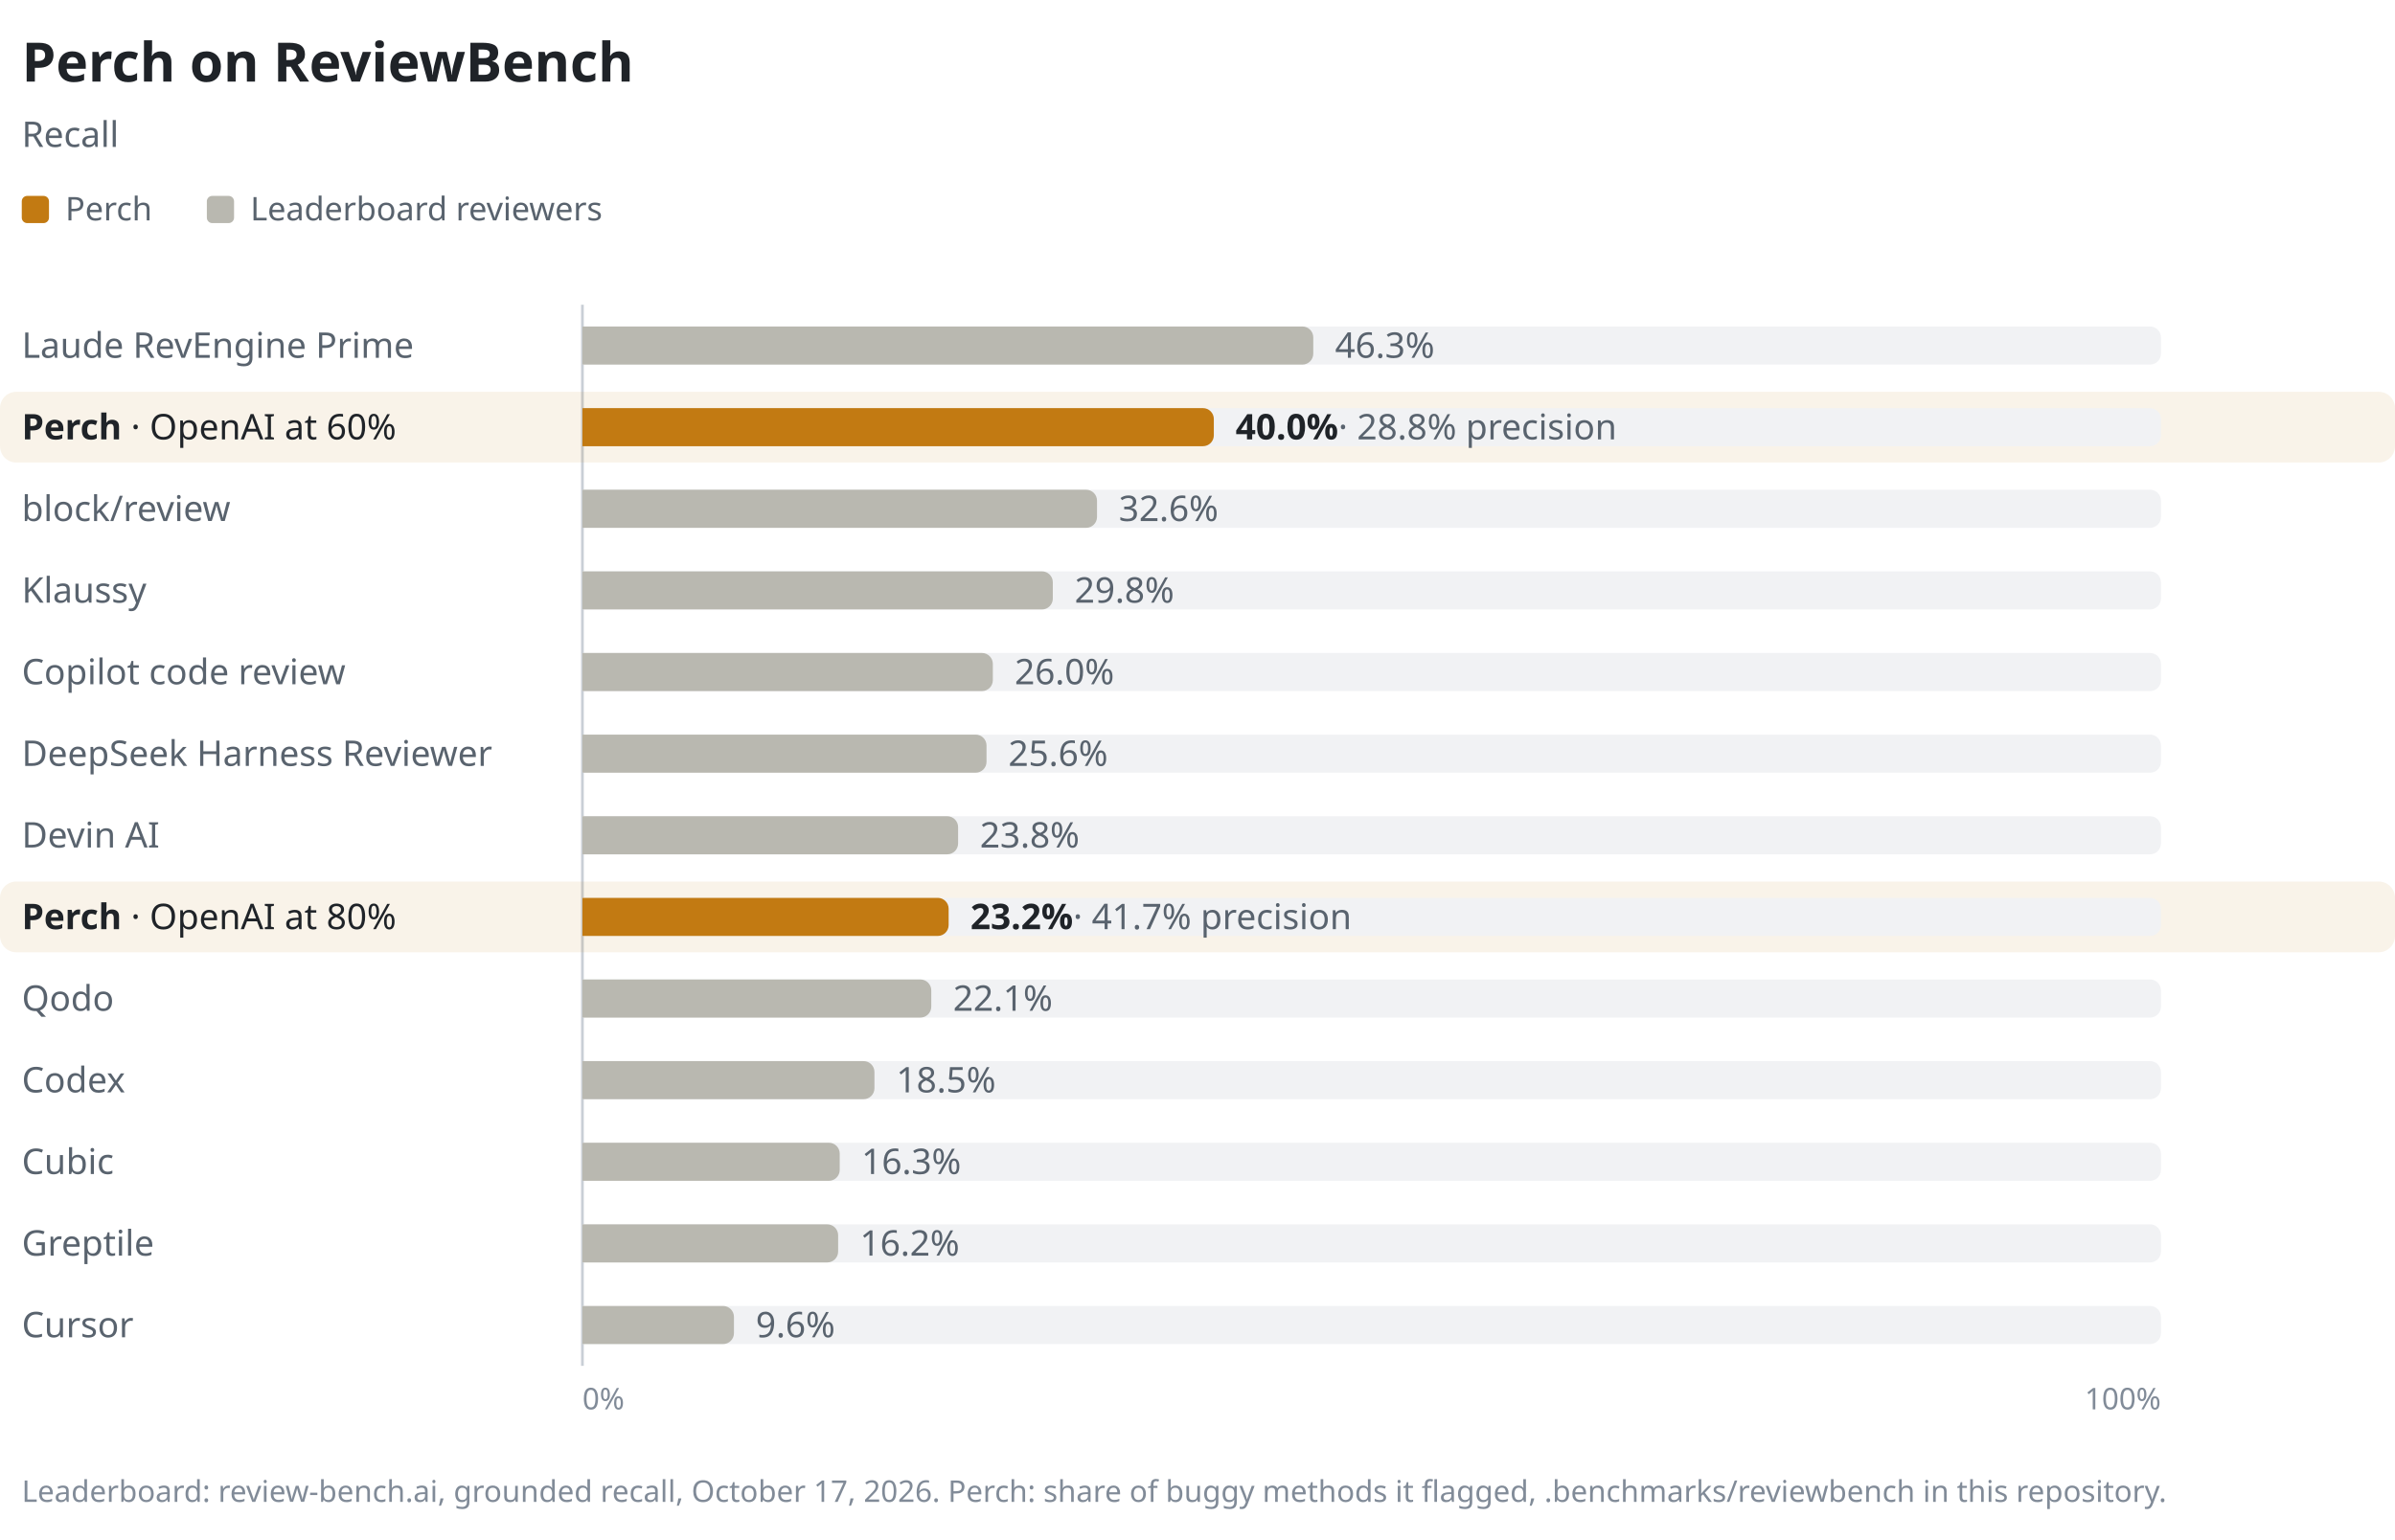
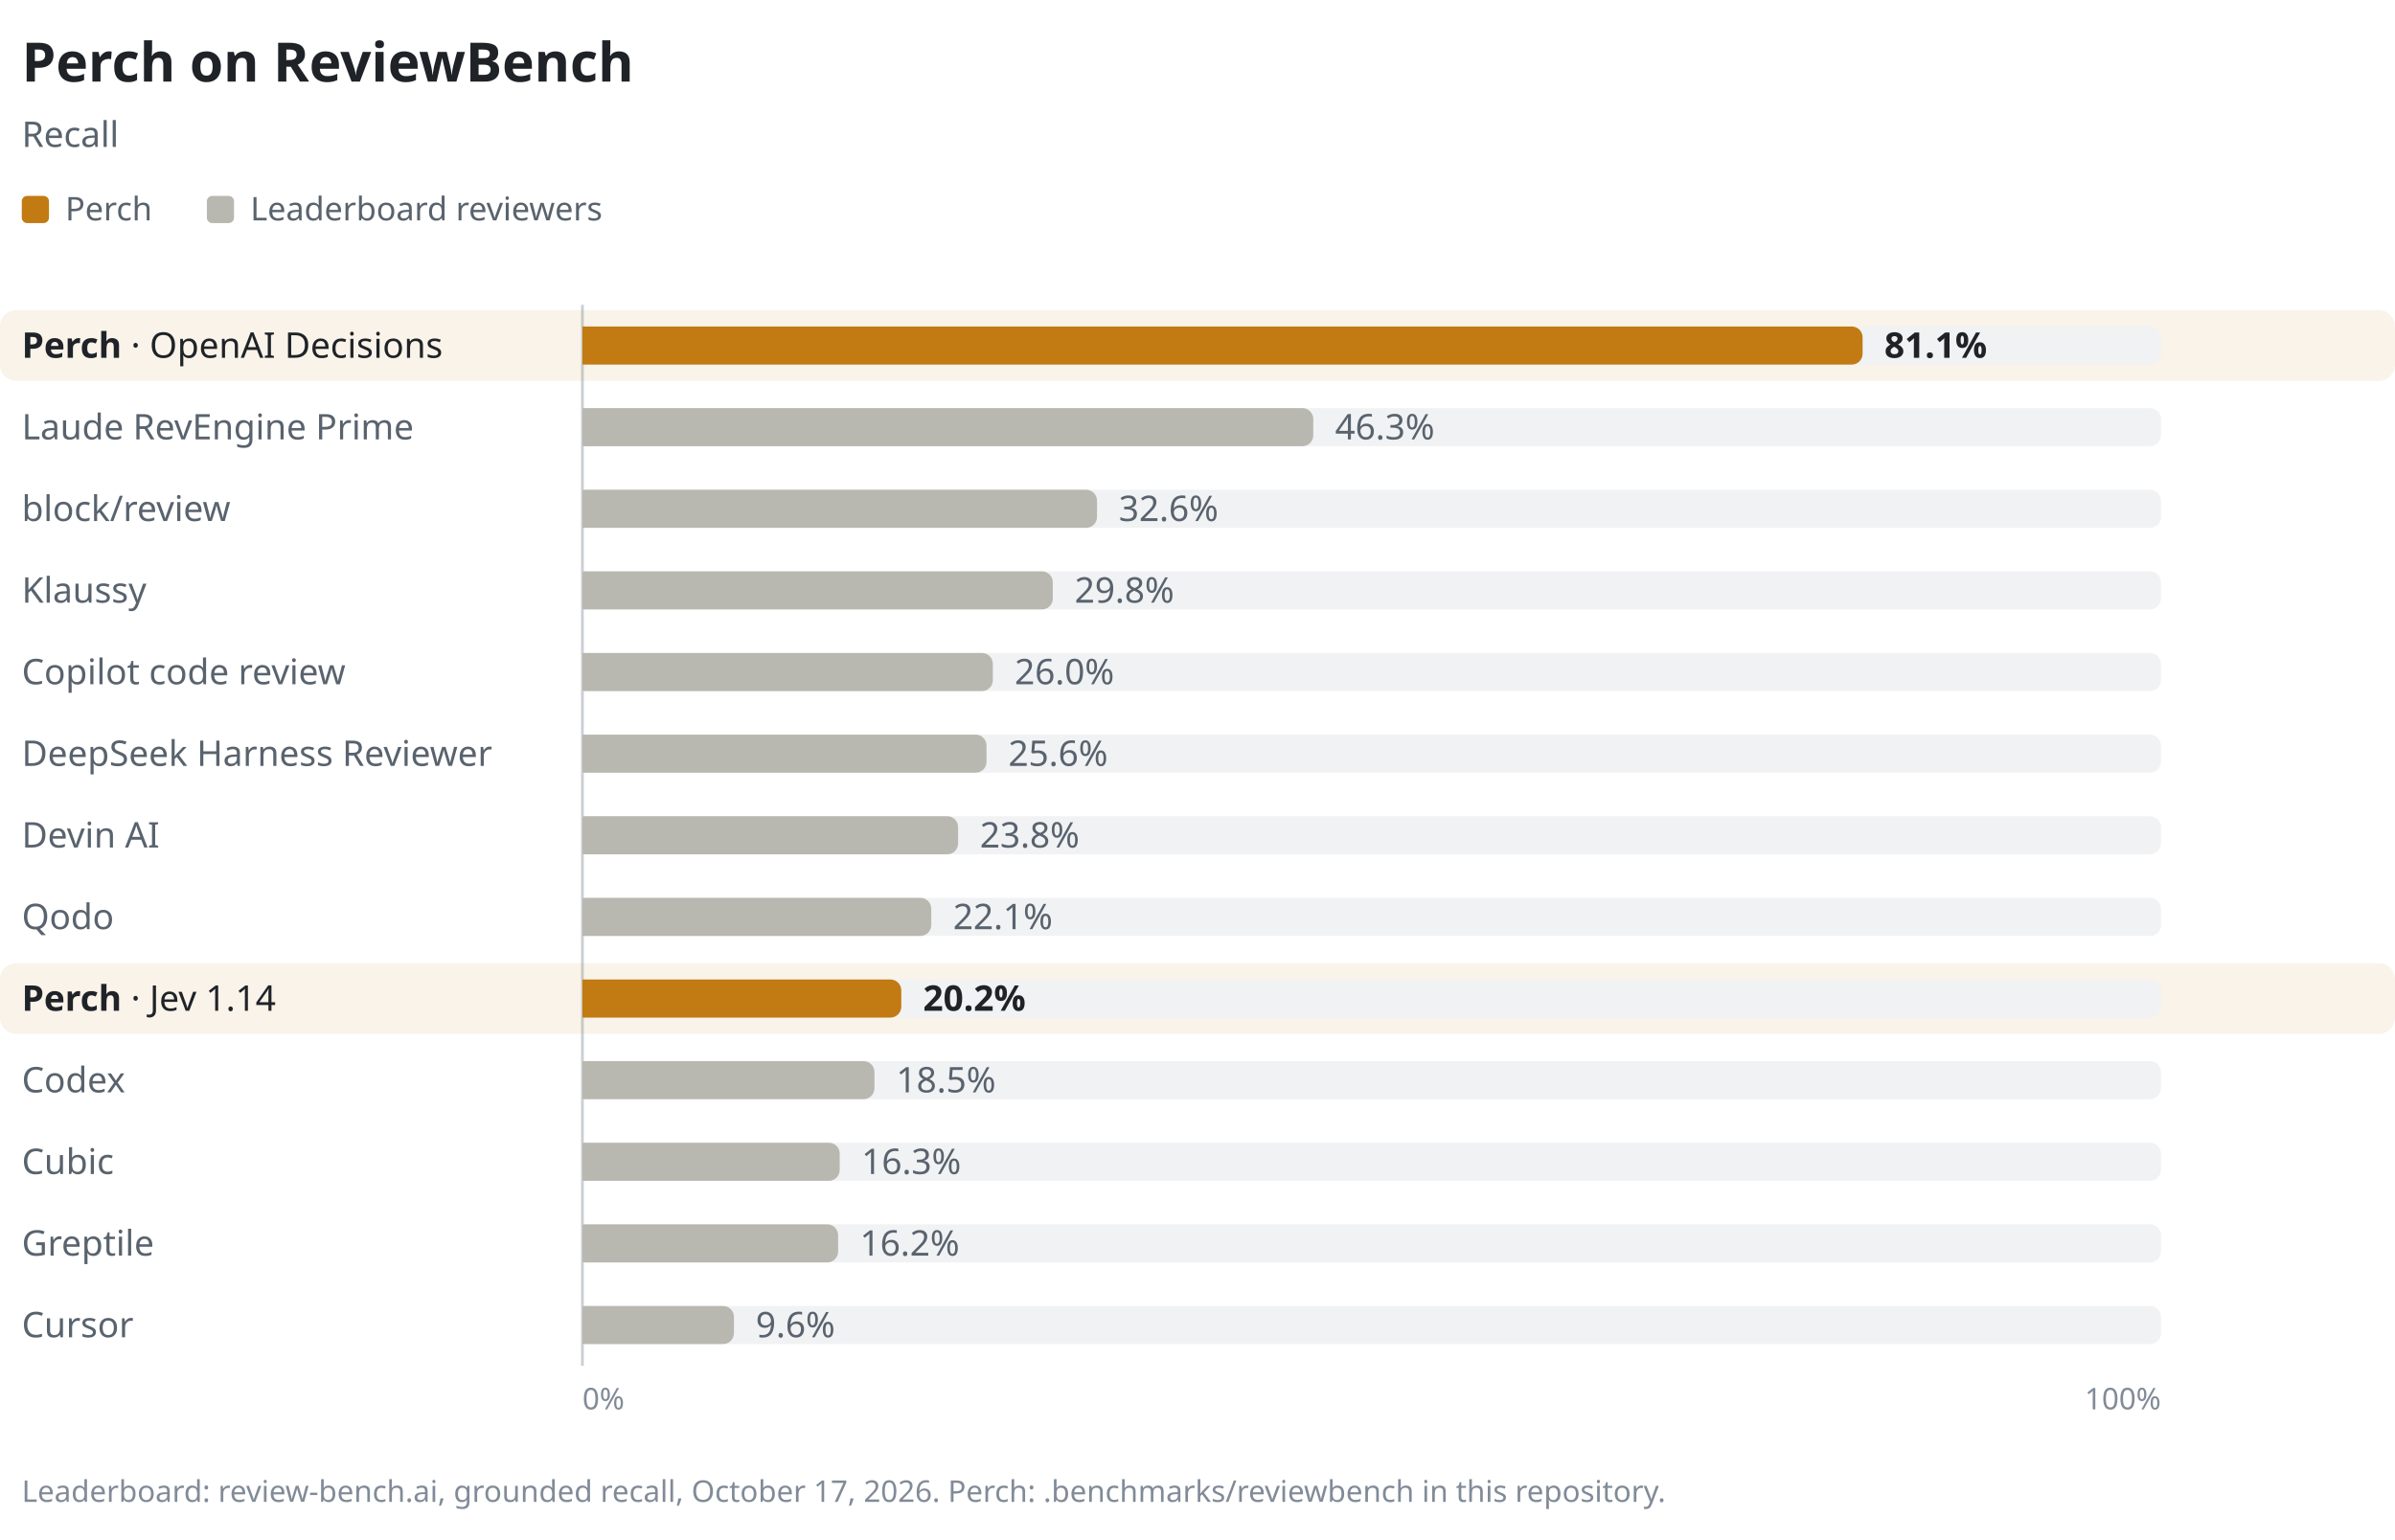
<svg xmlns="http://www.w3.org/2000/svg" width="880" height="566" viewBox="0 0 880 566" role="img" aria-labelledby="title desc">
  <style>text{font-family:-apple-system, BlinkMacSystemFont, 'Segoe UI', 'Noto Sans', Helvetica, Arial, sans-serif}.n{font-variant-numeric:tabular-nums}</style>
  <text x="8" y="30" font-size="20" font-weight="600" fill="#1f2328">Perch on ReviewBench</text>
  <text x="8" y="54" font-size="13" fill="#59636e">Recall</text>
  <rect x="8" y="72" width="10" height="10" rx="2" fill="#c27a12" />
  <text x="24" y="81" font-size="12" fill="#59636e">Perch</text>
  <rect x="76" y="72" width="10" height="10" rx="2" fill="#b9b8b0" />
  <text x="92" y="81" font-size="12" fill="#59636e">Leaderboard reviewers</text>
  <line x1="214" y1="112" x2="214" y2="502" stroke="#c9cfd6" stroke-width="1" />
  <text class="n" x="214" y="518" font-size="11" fill="#818b98">0%</text>
  <text class="n" x="794" y="518" font-size="11" text-anchor="end" fill="#818b98">100%</text>
-   <text x="8" y="131.5" font-size="13" fill="#59636e">Laude RevEngine Prime</text>
+   <rect x="0" y="114" width="880" height="26" rx="6" fill="#c27a12" fill-opacity="0.09" />
+   <text x="8" y="131.5" font-size="13" fill="#1f2328">
+     <tspan font-weight="600">Perch</tspan> · OpenAI Decisions</text>
  <path d="M214,120h576a4,4 0 0 1 4,4v6a4,4 0 0 1 -4,4h-576z" fill="#f1f2f4" />
-   <path d="M214,120h264.54a4,4 0 0 1 4,4v6a4,4 0 0 1 -4,4h-264.54z" fill="#b9b8b0" />
-   <text class="n" x="490.54" y="131.5" font-size="13" fill="#59636e">46.3%</text>
-   <rect x="0" y="144" width="880" height="26" rx="6" fill="#c27a12" fill-opacity="0.09" />
-   <text x="8" y="161.5" font-size="13" fill="#1f2328">
-     <tspan font-weight="600">Perch</tspan> · OpenAI at 60%</text>
+   <path d="M214,120h466.38a4,4 0 0 1 4,4v6a4,4 0 0 1 -4,4h-466.38z" fill="#c27a12" />
+   <text class="n" x="692.38" y="131.5" font-size="13" font-weight="600" fill="#1f2328">81.1%</text>
+   <text x="8" y="161.5" font-size="13" fill="#59636e">Laude RevEngine Prime</text>
  <path d="M214,150h576a4,4 0 0 1 4,4v6a4,4 0 0 1 -4,4h-576z" fill="#f1f2f4" />
-   <path d="M214,150h228a4,4 0 0 1 4,4v6a4,4 0 0 1 -4,4h-228z" fill="#c27a12" />
-   <text class="n" x="454" y="161.5" font-size="13" font-weight="600" fill="#1f2328">40.0%<tspan font-weight="400" fill="#59636e"> · 28.8% precision</tspan>
-   </text>
+   <path d="M214,150h264.54a4,4 0 0 1 4,4v6a4,4 0 0 1 -4,4h-264.54z" fill="#b9b8b0" />
+   <text class="n" x="490.54" y="161.5" font-size="13" fill="#59636e">46.3%</text>
  <text x="8" y="191.5" font-size="13" fill="#59636e">block/review</text>
  <path d="M214,180h576a4,4 0 0 1 4,4v6a4,4 0 0 1 -4,4h-576z" fill="#f1f2f4" />
  <path d="M214,180h185.08a4,4 0 0 1 4,4v6a4,4 0 0 1 -4,4h-185.08z" fill="#b9b8b0" />
  <text class="n" x="411.08" y="191.5" font-size="13" fill="#59636e">32.6%</text>
  <text x="8" y="221.5" font-size="13" fill="#59636e">Klaussy</text>
  <path d="M214,210h576a4,4 0 0 1 4,4v6a4,4 0 0 1 -4,4h-576z" fill="#f1f2f4" />
  <path d="M214,210h168.84a4,4 0 0 1 4,4v6a4,4 0 0 1 -4,4h-168.84z" fill="#b9b8b0" />
  <text class="n" x="394.84" y="221.5" font-size="13" fill="#59636e">29.8%</text>
  <text x="8" y="251.5" font-size="13" fill="#59636e">Copilot code review</text>
  <path d="M214,240h576a4,4 0 0 1 4,4v6a4,4 0 0 1 -4,4h-576z" fill="#f1f2f4" />
  <path d="M214,240h146.8a4,4 0 0 1 4,4v6a4,4 0 0 1 -4,4h-146.8z" fill="#b9b8b0" />
  <text class="n" x="372.8" y="251.5" font-size="13" fill="#59636e">26.0%</text>
  <text x="8" y="281.5" font-size="13" fill="#59636e">DeepSeek Harness Reviewer</text>
  <path d="M214,270h576a4,4 0 0 1 4,4v6a4,4 0 0 1 -4,4h-576z" fill="#f1f2f4" />
  <path d="M214,270h144.48a4,4 0 0 1 4,4v6a4,4 0 0 1 -4,4h-144.48z" fill="#b9b8b0" />
  <text class="n" x="370.48" y="281.5" font-size="13" fill="#59636e">25.6%</text>
  <text x="8" y="311.5" font-size="13" fill="#59636e">Devin AI</text>
  <path d="M214,300h576a4,4 0 0 1 4,4v6a4,4 0 0 1 -4,4h-576z" fill="#f1f2f4" />
  <path d="M214,300h134.04a4,4 0 0 1 4,4v6a4,4 0 0 1 -4,4h-134.04z" fill="#b9b8b0" />
  <text class="n" x="360.04" y="311.5" font-size="13" fill="#59636e">23.8%</text>
-   <rect x="0" y="324" width="880" height="26" rx="6" fill="#c27a12" fill-opacity="0.09" />
-   <text x="8" y="341.5" font-size="13" fill="#1f2328">
-     <tspan font-weight="600">Perch</tspan> · OpenAI at 80%</text>
+   <text x="8" y="341.5" font-size="13" fill="#59636e">Qodo</text>
  <path d="M214,330h576a4,4 0 0 1 4,4v6a4,4 0 0 1 -4,4h-576z" fill="#f1f2f4" />
-   <path d="M214,330h130.56a4,4 0 0 1 4,4v6a4,4 0 0 1 -4,4h-130.56z" fill="#c27a12" />
-   <text class="n" x="356.56" y="341.5" font-size="13" font-weight="600" fill="#1f2328">23.2%<tspan font-weight="400" fill="#59636e"> · 41.7% precision</tspan>
-   </text>
-   <text x="8" y="371.5" font-size="13" fill="#59636e">Qodo</text>
+   <path d="M214,330h124.18a4,4 0 0 1 4,4v6a4,4 0 0 1 -4,4h-124.18z" fill="#b9b8b0" />
+   <text class="n" x="350.18" y="341.5" font-size="13" fill="#59636e">22.1%</text>
+   <rect x="0" y="354" width="880" height="26" rx="6" fill="#c27a12" fill-opacity="0.09" />
+   <text x="8" y="371.5" font-size="13" fill="#1f2328">
+     <tspan font-weight="600">Perch</tspan> · Jev 1.14</text>
  <path d="M214,360h576a4,4 0 0 1 4,4v6a4,4 0 0 1 -4,4h-576z" fill="#f1f2f4" />
-   <path d="M214,360h124.18a4,4 0 0 1 4,4v6a4,4 0 0 1 -4,4h-124.18z" fill="#b9b8b0" />
-   <text class="n" x="350.18" y="371.5" font-size="13" fill="#59636e">22.1%</text>
+   <path d="M214,360h113.16a4,4 0 0 1 4,4v6a4,4 0 0 1 -4,4h-113.16z" fill="#c27a12" />
+   <text class="n" x="339.16" y="371.5" font-size="13" font-weight="600" fill="#1f2328">20.2%</text>
  <text x="8" y="401.5" font-size="13" fill="#59636e">Codex</text>
  <path d="M214,390h576a4,4 0 0 1 4,4v6a4,4 0 0 1 -4,4h-576z" fill="#f1f2f4" />
  <path d="M214,390h103.3a4,4 0 0 1 4,4v6a4,4 0 0 1 -4,4h-103.3z" fill="#b9b8b0" />
  <text class="n" x="329.3" y="401.5" font-size="13" fill="#59636e">18.5%</text>
  <text x="8" y="431.5" font-size="13" fill="#59636e">Cubic</text>
  <path d="M214,420h576a4,4 0 0 1 4,4v6a4,4 0 0 1 -4,4h-576z" fill="#f1f2f4" />
  <path d="M214,420h90.54a4,4 0 0 1 4,4v6a4,4 0 0 1 -4,4h-90.54z" fill="#b9b8b0" />
  <text class="n" x="316.54" y="431.5" font-size="13" fill="#59636e">16.3%</text>
  <text x="8" y="461.5" font-size="13" fill="#59636e">Greptile</text>
  <path d="M214,450h576a4,4 0 0 1 4,4v6a4,4 0 0 1 -4,4h-576z" fill="#f1f2f4" />
  <path d="M214,450h89.96a4,4 0 0 1 4,4v6a4,4 0 0 1 -4,4h-89.96z" fill="#b9b8b0" />
  <text class="n" x="315.96" y="461.5" font-size="13" fill="#59636e">16.2%</text>
  <text x="8" y="491.5" font-size="13" fill="#59636e">Cursor</text>
  <path d="M214,480h576a4,4 0 0 1 4,4v6a4,4 0 0 1 -4,4h-576z" fill="#f1f2f4" />
  <path d="M214,480h51.68a4,4 0 0 1 4,4v6a4,4 0 0 1 -4,4h-51.68z" fill="#b9b8b0" />
  <text class="n" x="277.68" y="491.5" font-size="13" fill="#59636e">9.6%</text>
-   <text x="8" y="552" font-size="11" fill="#818b98">Leaderboard: review-bench.ai, grounded recall, October 17, 2026. Perch: share of buggy methods it flagged, .benchmarks/reviewbench in this repository.</text>
+   <text x="8" y="552" font-size="11" fill="#818b98">Leaderboard: review-bench.ai, grounded recall, October 17, 2026. Perch: .benchmarks/reviewbench in this repository.</text>
</svg>
